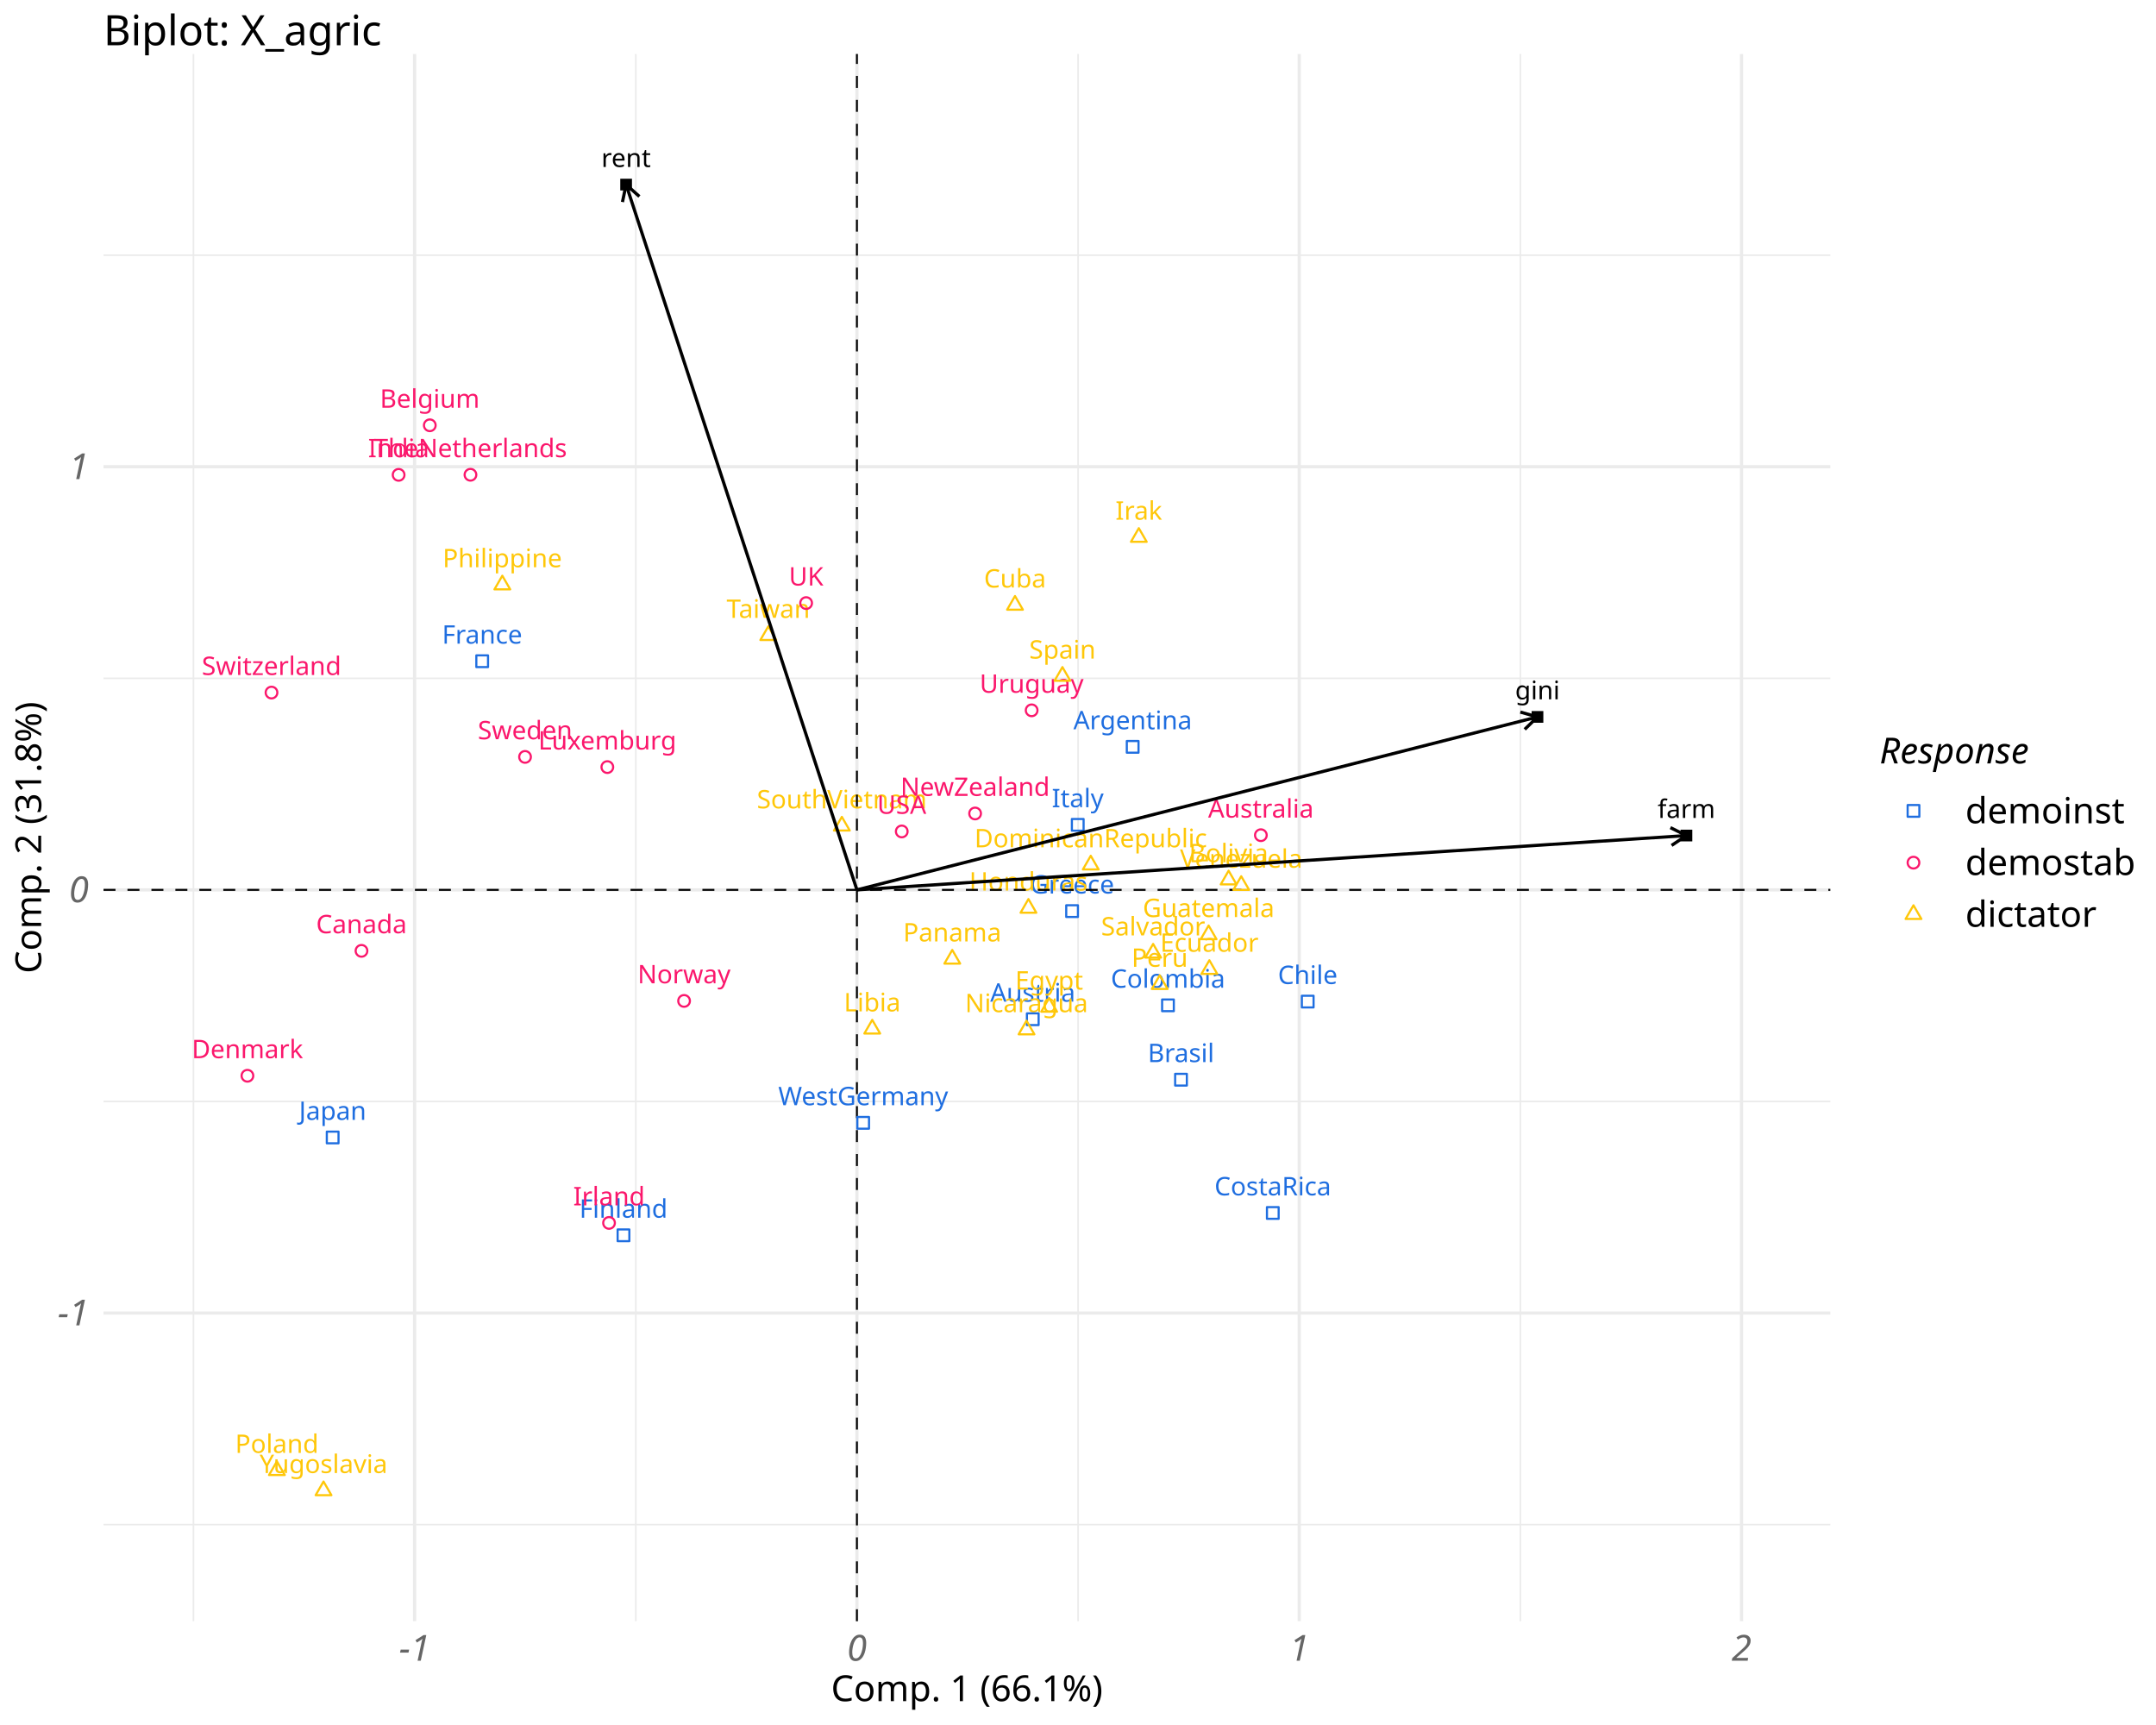
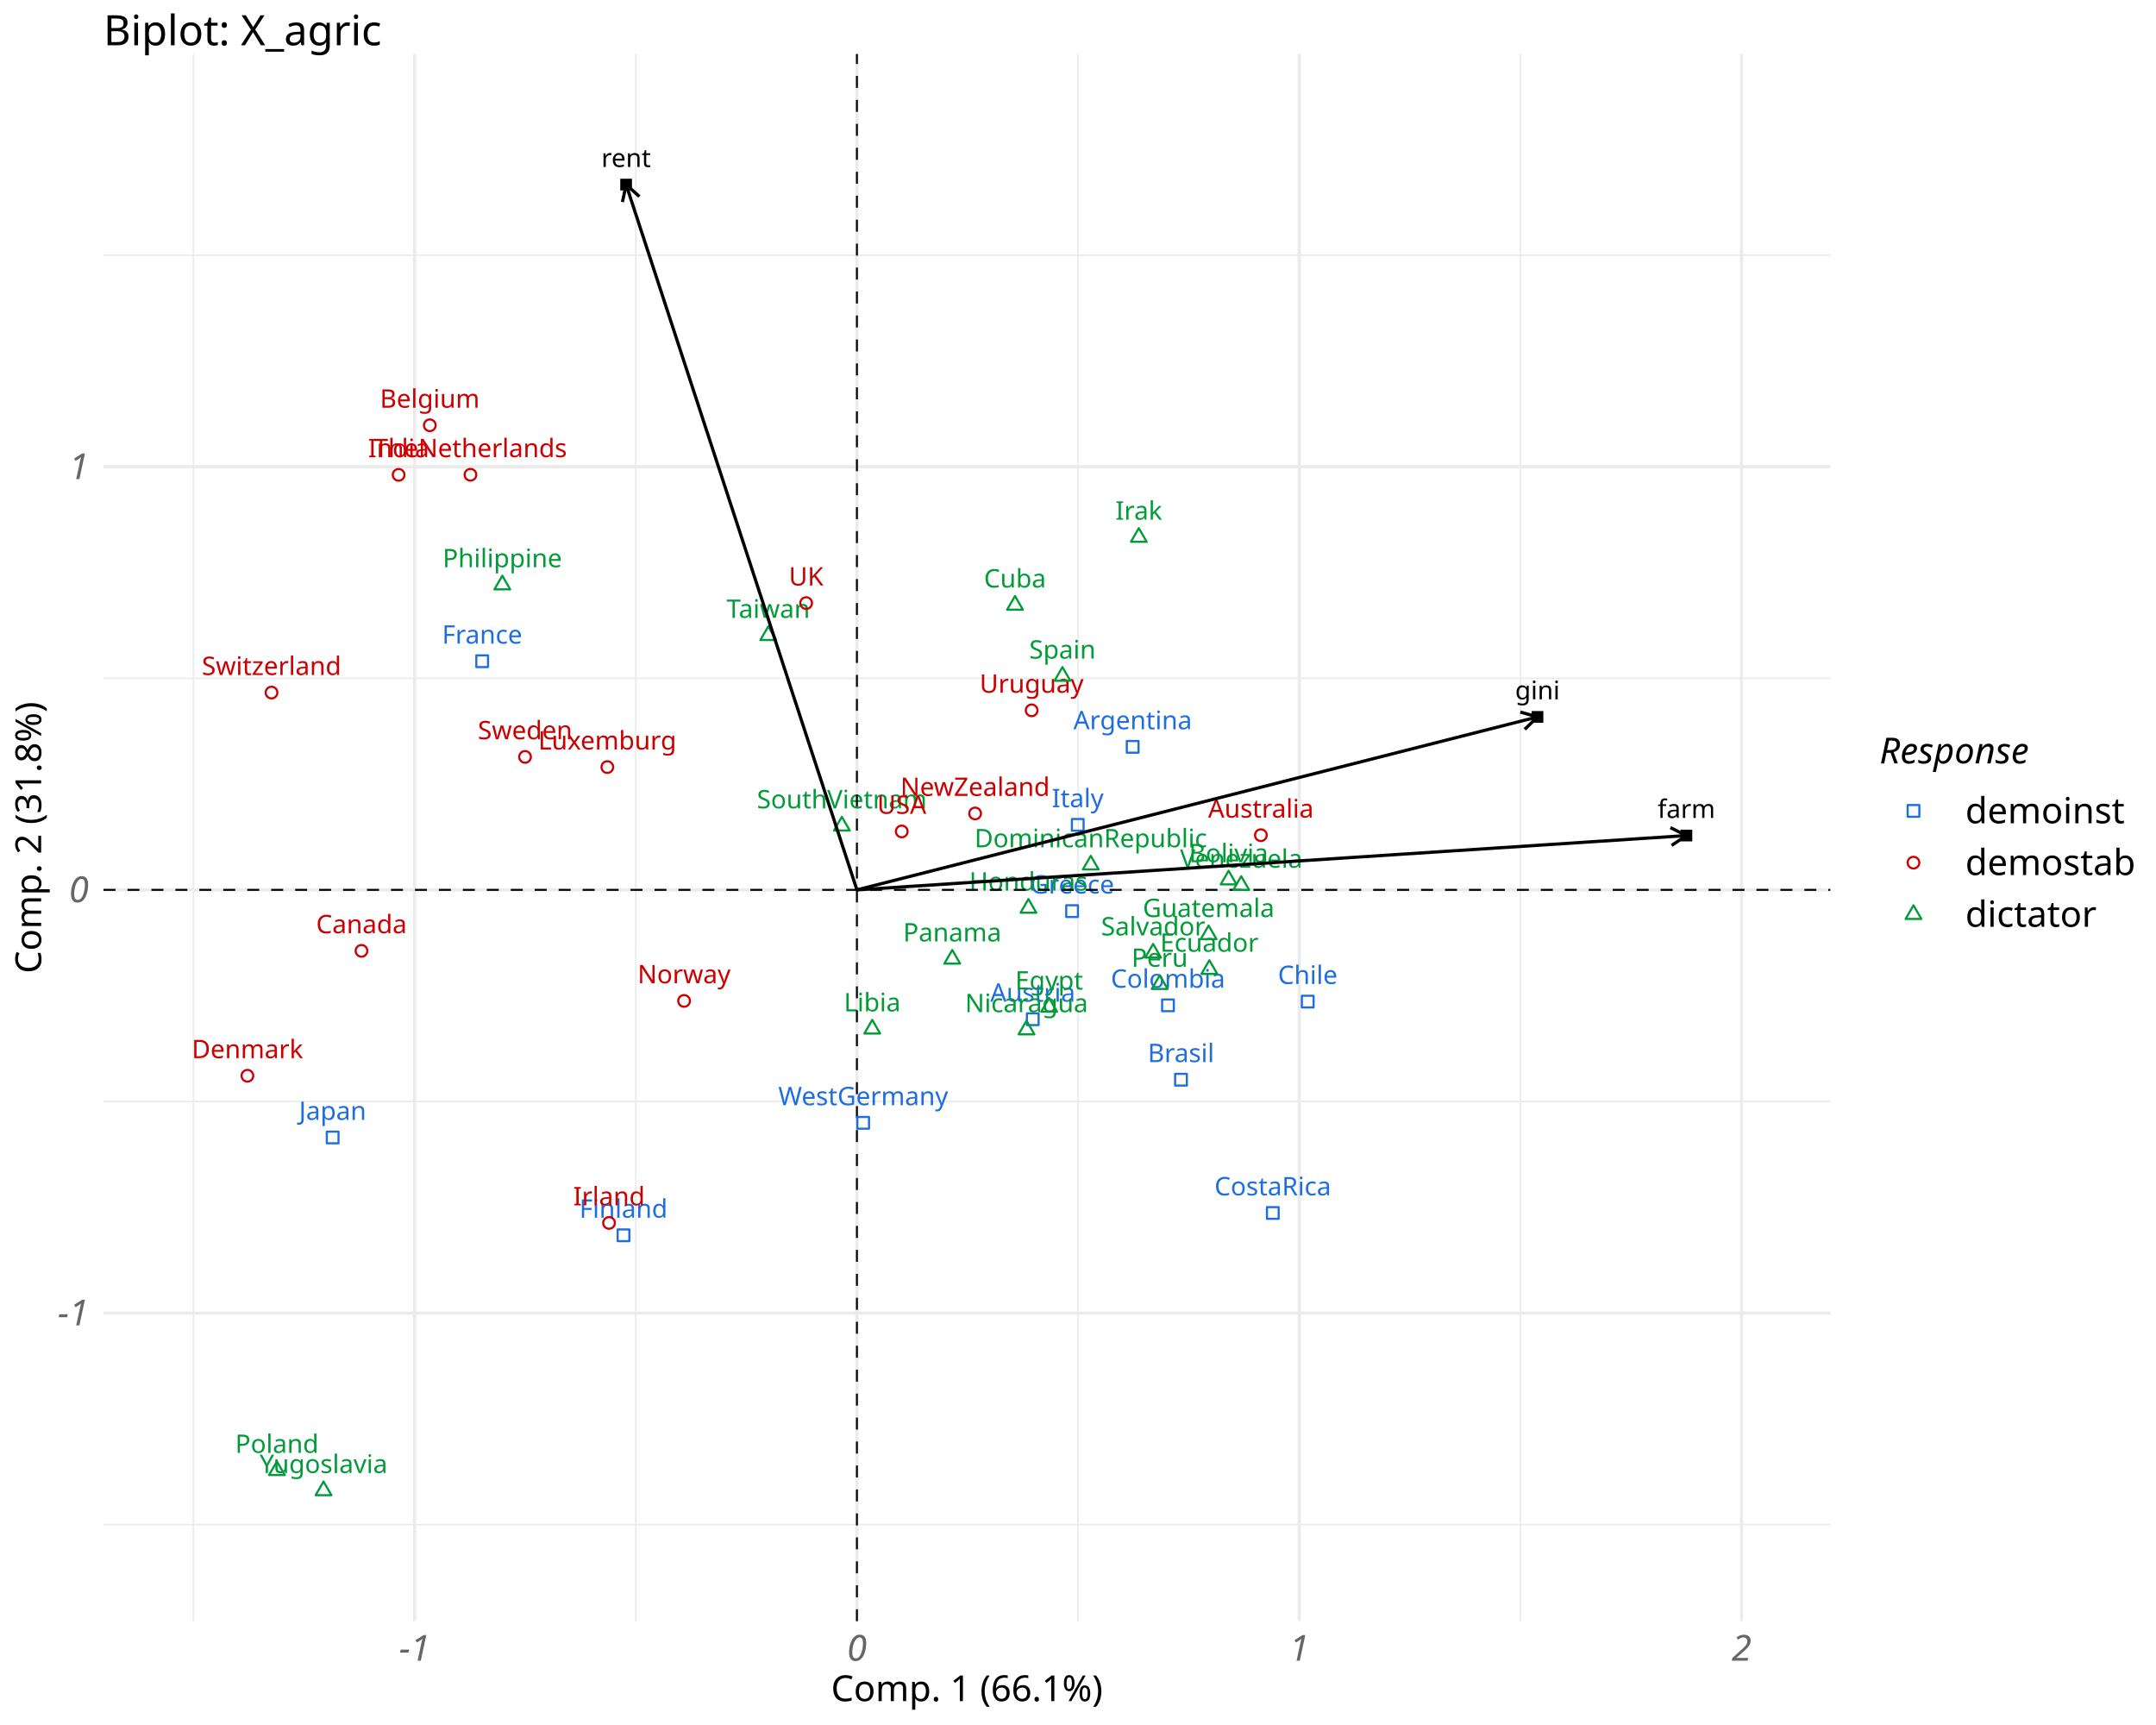
<svg xmlns="http://www.w3.org/2000/svg" class="svglite" data-engine-version="2.0" width="720.00pt" height="576.00pt" viewBox="0 0 720.00 576.00">
  <defs>
    <style type="text/css">
    .svglite line, .svglite polyline, .svglite polygon, .svglite path, .svglite rect, .svglite circle {
      fill: none;
      stroke: #000000;
      stroke-linecap: round;
      stroke-linejoin: round;
      stroke-miterlimit: 10.00;
    }
  </style>
  </defs>
  <rect width="100%" height="100%" style="stroke: none; fill: #FFFFFF;" />
  <defs>
    <clipPath id="cpMC4wMHw3MjAuMDB8MC4wMHw1NzYuMDA=">
      <rect x="0.00" y="0.00" width="720.00" height="576.00" />
    </clipPath>
  </defs>
  <g clip-path="url(#cpMC4wMHw3MjAuMDB8MC4wMHw1NzYuMDA=)">
</g>
  <defs>
    <clipPath id="cpMzQuNTd8NjExLjI0fDE4LjAyfDU0MS4zNQ==">
      <rect x="34.57" y="18.02" width="576.67" height="523.33" />
    </clipPath>
  </defs>
  <g clip-path="url(#cpMzQuNTd8NjExLjI0fDE4LjAyfDU0MS4zNQ==)">
    <polyline points="34.57,509.08 611.24,509.08 " style="stroke-width: 0.53; stroke: #EBEBEB; stroke-linecap: butt;" />
    <polyline points="34.57,367.79 611.24,367.79 " style="stroke-width: 0.53; stroke: #EBEBEB; stroke-linecap: butt;" />
    <polyline points="34.57,226.50 611.24,226.50 " style="stroke-width: 0.53; stroke: #EBEBEB; stroke-linecap: butt;" />
    <polyline points="34.57,85.21 611.24,85.21 " style="stroke-width: 0.53; stroke: #EBEBEB; stroke-linecap: butt;" />
    <polyline points="64.61,541.35 64.61,18.02 " style="stroke-width: 0.53; stroke: #EBEBEB; stroke-linecap: butt;" />
    <polyline points="212.32,541.35 212.32,18.02 " style="stroke-width: 0.53; stroke: #EBEBEB; stroke-linecap: butt;" />
    <polyline points="360.03,541.35 360.03,18.02 " style="stroke-width: 0.53; stroke: #EBEBEB; stroke-linecap: butt;" />
    <polyline points="507.74,541.35 507.74,18.02 " style="stroke-width: 0.53; stroke: #EBEBEB; stroke-linecap: butt;" />
    <polyline points="34.57,438.44 611.24,438.44 " style="stroke-width: 1.07; stroke: #EBEBEB; stroke-linecap: butt;" />
    <polyline points="34.57,297.14 611.24,297.14 " style="stroke-width: 1.07; stroke: #EBEBEB; stroke-linecap: butt;" />
    <polyline points="34.57,155.85 611.24,155.85 " style="stroke-width: 1.07; stroke: #EBEBEB; stroke-linecap: butt;" />
    <polyline points="138.46,541.35 138.46,18.02 " style="stroke-width: 1.07; stroke: #EBEBEB; stroke-linecap: butt;" />
    <polyline points="286.17,541.35 286.17,18.02 " style="stroke-width: 1.07; stroke: #EBEBEB; stroke-linecap: butt;" />
    <polyline points="433.88,541.35 433.88,18.02 " style="stroke-width: 1.07; stroke: #EBEBEB; stroke-linecap: butt;" />
    <polyline points="581.59,541.35 581.59,18.02 " style="stroke-width: 1.07; stroke: #EBEBEB; stroke-linecap: butt;" />
    <text x="378.26" y="243.51" text-anchor="middle" style="font-size: 8.54px; fill: #1F6EE0; font-family: sans;" textLength="36.54px" lengthAdjust="spacingAndGlyphs">Argentina</text>
-     <text x="421.07" y="273.01" text-anchor="middle" style="font-size: 8.54px; fill: #FB176C; font-family: sans;" textLength="33.21px" lengthAdjust="spacingAndGlyphs">Australia</text>
+     <text x="421.07" y="273.01" text-anchor="middle" style="font-size: 8.54px; fill: #CC0000; font-family: sans;" textLength="33.21px" lengthAdjust="spacingAndGlyphs">Australia</text>
    <text x="344.89" y="334.47" text-anchor="middle" style="font-size: 8.54px; fill: #1F6EE0; font-family: sans;" textLength="26.57px" lengthAdjust="spacingAndGlyphs">Austria</text>
-     <text x="143.53" y="136.14" text-anchor="middle" style="font-size: 8.54px; fill: #FB176C; font-family: sans;" textLength="30.84px" lengthAdjust="spacingAndGlyphs">Belgium</text>
-     <text x="410.30" y="287.91" text-anchor="middle" style="font-size: 8.54px; fill: #FFC709; font-family: sans;" textLength="25.15px" lengthAdjust="spacingAndGlyphs">Bolivia</text>
+     <text x="143.53" y="136.14" text-anchor="middle" style="font-size: 8.54px; fill: #CC0000; font-family: sans;" textLength="30.84px" lengthAdjust="spacingAndGlyphs">Belgium</text>
+     <text x="410.30" y="287.91" text-anchor="middle" style="font-size: 8.54px; fill: #029B38; font-family: sans;" textLength="25.15px" lengthAdjust="spacingAndGlyphs">Bolivia</text>
    <text x="394.40" y="354.65" text-anchor="middle" style="font-size: 8.54px; fill: #1F6EE0; font-family: sans;" textLength="21.35px" lengthAdjust="spacingAndGlyphs">Brasil</text>
-     <text x="120.72" y="311.63" text-anchor="middle" style="font-size: 8.54px; fill: #FB176C; font-family: sans;" textLength="29.90px" lengthAdjust="spacingAndGlyphs">Canada</text>
+     <text x="120.72" y="311.63" text-anchor="middle" style="font-size: 8.54px; fill: #CC0000; font-family: sans;" textLength="29.90px" lengthAdjust="spacingAndGlyphs">Canada</text>
    <text x="436.72" y="328.57" text-anchor="middle" style="font-size: 8.54px; fill: #1F6EE0; font-family: sans;" textLength="19.45px" lengthAdjust="spacingAndGlyphs">Chile</text>
    <text x="390.05" y="329.82" text-anchor="middle" style="font-size: 8.54px; fill: #1F6EE0; font-family: sans;" textLength="36.06px" lengthAdjust="spacingAndGlyphs">Colombia</text>
    <text x="425.05" y="399.15" text-anchor="middle" style="font-size: 8.54px; fill: #1F6EE0; font-family: sans;" textLength="39.38px" lengthAdjust="spacingAndGlyphs">CostaRica</text>
-     <text x="338.96" y="196.19" text-anchor="middle" style="font-size: 8.54px; fill: #FFC709; font-family: sans;" textLength="20.41px" lengthAdjust="spacingAndGlyphs">Cuba</text>
-     <text x="82.63" y="353.34" text-anchor="middle" style="font-size: 8.54px; fill: #FB176C; font-family: sans;" textLength="34.64px" lengthAdjust="spacingAndGlyphs">Denmark</text>
-     <text x="364.26" y="282.93" text-anchor="middle" style="font-size: 8.54px; fill: #FFC709; font-family: sans;" textLength="73.55px" lengthAdjust="spacingAndGlyphs">DominicanRepublic</text>
-     <text x="403.87" y="317.80" text-anchor="middle" style="font-size: 8.54px; fill: #FFC709; font-family: sans;" textLength="31.80px" lengthAdjust="spacingAndGlyphs">Ecuador</text>
-     <text x="350.37" y="330.42" text-anchor="middle" style="font-size: 8.54px; fill: #FFC709; font-family: sans;" textLength="21.83px" lengthAdjust="spacingAndGlyphs">Egypt</text>
-     <text x="385.09" y="312.35" text-anchor="middle" style="font-size: 8.54px; fill: #FFC709; font-family: sans;" textLength="33.69px" lengthAdjust="spacingAndGlyphs">Salvador</text>
+     <text x="338.96" y="196.19" text-anchor="middle" style="font-size: 8.54px; fill: #029B38; font-family: sans;" textLength="20.41px" lengthAdjust="spacingAndGlyphs">Cuba</text>
+     <text x="82.63" y="353.34" text-anchor="middle" style="font-size: 8.54px; fill: #CC0000; font-family: sans;" textLength="34.64px" lengthAdjust="spacingAndGlyphs">Denmark</text>
+     <text x="364.26" y="282.93" text-anchor="middle" style="font-size: 8.54px; fill: #029B38; font-family: sans;" textLength="73.55px" lengthAdjust="spacingAndGlyphs">DominicanRepublic</text>
+     <text x="403.87" y="317.80" text-anchor="middle" style="font-size: 8.54px; fill: #029B38; font-family: sans;" textLength="31.80px" lengthAdjust="spacingAndGlyphs">Ecuador</text>
+     <text x="350.37" y="330.42" text-anchor="middle" style="font-size: 8.54px; fill: #029B38; font-family: sans;" textLength="21.83px" lengthAdjust="spacingAndGlyphs">Egypt</text>
+     <text x="385.09" y="312.35" text-anchor="middle" style="font-size: 8.54px; fill: #029B38; font-family: sans;" textLength="33.69px" lengthAdjust="spacingAndGlyphs">Salvador</text>
    <text x="208.21" y="406.61" text-anchor="middle" style="font-size: 8.54px; fill: #1F6EE0; font-family: sans;" textLength="27.99px" lengthAdjust="spacingAndGlyphs">Finland</text>
    <text x="161.02" y="214.92" text-anchor="middle" style="font-size: 8.54px; fill: #1F6EE0; font-family: sans;" textLength="26.57px" lengthAdjust="spacingAndGlyphs">France</text>
-     <text x="403.62" y="306.22" text-anchor="middle" style="font-size: 8.54px; fill: #FFC709; font-family: sans;" textLength="41.76px" lengthAdjust="spacingAndGlyphs">Guatemala</text>
+     <text x="403.62" y="306.22" text-anchor="middle" style="font-size: 8.54px; fill: #029B38; font-family: sans;" textLength="41.76px" lengthAdjust="spacingAndGlyphs">Guatemala</text>
    <text x="358.03" y="298.36" text-anchor="middle" style="font-size: 8.54px; fill: #1F6EE0; font-family: sans;" textLength="28.00px" lengthAdjust="spacingAndGlyphs">Greece</text>
-     <text x="343.45" y="297.38" text-anchor="middle" style="font-size: 8.54px; fill: #FFC709; font-family: sans;" textLength="37.02px" lengthAdjust="spacingAndGlyphs">Honduras</text>
-     <text x="133.12" y="152.68" text-anchor="middle" style="font-size: 8.54px; fill: #FB176C; font-family: sans;" textLength="18.51px" lengthAdjust="spacingAndGlyphs">India</text>
-     <text x="380.31" y="173.53" text-anchor="middle" style="font-size: 8.54px; fill: #FFC709; font-family: sans;" textLength="14.23px" lengthAdjust="spacingAndGlyphs">Irak</text>
-     <text x="203.39" y="402.48" text-anchor="middle" style="font-size: 8.54px; fill: #FB176C; font-family: sans;" textLength="21.35px" lengthAdjust="spacingAndGlyphs">Irland</text>
+     <text x="343.45" y="297.38" text-anchor="middle" style="font-size: 8.54px; fill: #029B38; font-family: sans;" textLength="37.02px" lengthAdjust="spacingAndGlyphs">Honduras</text>
+     <text x="133.12" y="152.68" text-anchor="middle" style="font-size: 8.54px; fill: #CC0000; font-family: sans;" textLength="18.51px" lengthAdjust="spacingAndGlyphs">India</text>
+     <text x="380.31" y="173.53" text-anchor="middle" style="font-size: 8.54px; fill: #029B38; font-family: sans;" textLength="14.23px" lengthAdjust="spacingAndGlyphs">Irak</text>
+     <text x="203.39" y="402.48" text-anchor="middle" style="font-size: 8.54px; fill: #CC0000; font-family: sans;" textLength="21.35px" lengthAdjust="spacingAndGlyphs">Irland</text>
    <text x="359.91" y="269.55" text-anchor="middle" style="font-size: 8.54px; fill: #1F6EE0; font-family: sans;" textLength="15.66px" lengthAdjust="spacingAndGlyphs">Italy</text>
    <text x="111.09" y="373.94" text-anchor="middle" style="font-size: 8.54px; fill: #1F6EE0; font-family: sans;" textLength="23.26px" lengthAdjust="spacingAndGlyphs">Japan</text>
-     <text x="291.29" y="337.72" text-anchor="middle" style="font-size: 8.54px; fill: #FFC709; font-family: sans;" textLength="18.03px" lengthAdjust="spacingAndGlyphs">Libia</text>
-     <text x="202.82" y="250.27" text-anchor="middle" style="font-size: 8.54px; fill: #FB176C; font-family: sans;" textLength="42.71px" lengthAdjust="spacingAndGlyphs">Luxemburg</text>
-     <text x="157.11" y="152.66" text-anchor="middle" style="font-size: 8.54px; fill: #FB176C; font-family: sans;" textLength="60.74px" lengthAdjust="spacingAndGlyphs">TheNetherlands</text>
-     <text x="325.64" y="265.76" text-anchor="middle" style="font-size: 8.54px; fill: #FB176C; font-family: sans;" textLength="47.93px" lengthAdjust="spacingAndGlyphs">NewZealand</text>
-     <text x="342.81" y="337.98" text-anchor="middle" style="font-size: 8.54px; fill: #FFC709; font-family: sans;" textLength="38.91px" lengthAdjust="spacingAndGlyphs">Nicaragua</text>
-     <text x="228.45" y="328.34" text-anchor="middle" style="font-size: 8.54px; fill: #FB176C; font-family: sans;" textLength="28.94px" lengthAdjust="spacingAndGlyphs">Norway</text>
-     <text x="318.01" y="314.36" text-anchor="middle" style="font-size: 8.54px; fill: #FFC709; font-family: sans;" textLength="31.80px" lengthAdjust="spacingAndGlyphs">Panama</text>
-     <text x="387.28" y="322.83" text-anchor="middle" style="font-size: 8.54px; fill: #FFC709; font-family: sans;" textLength="18.03px" lengthAdjust="spacingAndGlyphs">Peru</text>
-     <text x="167.75" y="189.41" text-anchor="middle" style="font-size: 8.54px; fill: #FFC709; font-family: sans;" textLength="37.01px" lengthAdjust="spacingAndGlyphs">Philippine</text>
-     <text x="92.47" y="485.14" text-anchor="middle" style="font-size: 8.54px; fill: #FFC709; font-family: sans;" textLength="26.58px" lengthAdjust="spacingAndGlyphs">Poland</text>
-     <text x="281.14" y="269.93" text-anchor="middle" style="font-size: 8.54px; fill: #FFC709; font-family: sans;" textLength="53.63px" lengthAdjust="spacingAndGlyphs">SouthVietnam</text>
-     <text x="354.80" y="219.92" text-anchor="middle" style="font-size: 8.54px; fill: #FFC709; font-family: sans;" textLength="21.83px" lengthAdjust="spacingAndGlyphs">Spain</text>
-     <text x="175.34" y="246.86" text-anchor="middle" style="font-size: 8.54px; fill: #FB176C; font-family: sans;" textLength="30.85px" lengthAdjust="spacingAndGlyphs">Sweden</text>
-     <text x="90.67" y="225.39" text-anchor="middle" style="font-size: 8.54px; fill: #FB176C; font-family: sans;" textLength="44.13px" lengthAdjust="spacingAndGlyphs">Switzerland</text>
-     <text x="256.57" y="206.32" text-anchor="middle" style="font-size: 8.54px; fill: #FFC709; font-family: sans;" textLength="27.52px" lengthAdjust="spacingAndGlyphs">Taiwan</text>
-     <text x="269.21" y="195.51" text-anchor="middle" style="font-size: 8.54px; fill: #FB176C; font-family: sans;" textLength="11.86px" lengthAdjust="spacingAndGlyphs">UK</text>
-     <text x="301.14" y="271.75" text-anchor="middle" style="font-size: 8.54px; fill: #FB176C; font-family: sans;" textLength="17.56px" lengthAdjust="spacingAndGlyphs">USA</text>
-     <text x="344.52" y="231.32" text-anchor="middle" style="font-size: 8.54px; fill: #FB176C; font-family: sans;" textLength="32.27px" lengthAdjust="spacingAndGlyphs">Uruguay</text>
-     <text x="414.51" y="289.75" text-anchor="middle" style="font-size: 8.54px; fill: #FFC709; font-family: sans;" textLength="40.35px" lengthAdjust="spacingAndGlyphs">Venezuela</text>
+     <text x="291.29" y="337.72" text-anchor="middle" style="font-size: 8.54px; fill: #029B38; font-family: sans;" textLength="18.03px" lengthAdjust="spacingAndGlyphs">Libia</text>
+     <text x="202.82" y="250.27" text-anchor="middle" style="font-size: 8.54px; fill: #CC0000; font-family: sans;" textLength="42.71px" lengthAdjust="spacingAndGlyphs">Luxemburg</text>
+     <text x="157.11" y="152.66" text-anchor="middle" style="font-size: 8.54px; fill: #CC0000; font-family: sans;" textLength="60.74px" lengthAdjust="spacingAndGlyphs">TheNetherlands</text>
+     <text x="325.64" y="265.76" text-anchor="middle" style="font-size: 8.54px; fill: #CC0000; font-family: sans;" textLength="47.93px" lengthAdjust="spacingAndGlyphs">NewZealand</text>
+     <text x="342.81" y="337.98" text-anchor="middle" style="font-size: 8.54px; fill: #029B38; font-family: sans;" textLength="38.91px" lengthAdjust="spacingAndGlyphs">Nicaragua</text>
+     <text x="228.45" y="328.34" text-anchor="middle" style="font-size: 8.54px; fill: #CC0000; font-family: sans;" textLength="28.94px" lengthAdjust="spacingAndGlyphs">Norway</text>
+     <text x="318.01" y="314.36" text-anchor="middle" style="font-size: 8.54px; fill: #029B38; font-family: sans;" textLength="31.80px" lengthAdjust="spacingAndGlyphs">Panama</text>
+     <text x="387.28" y="322.83" text-anchor="middle" style="font-size: 8.54px; fill: #029B38; font-family: sans;" textLength="18.03px" lengthAdjust="spacingAndGlyphs">Peru</text>
+     <text x="167.75" y="189.41" text-anchor="middle" style="font-size: 8.54px; fill: #029B38; font-family: sans;" textLength="37.01px" lengthAdjust="spacingAndGlyphs">Philippine</text>
+     <text x="92.47" y="485.14" text-anchor="middle" style="font-size: 8.54px; fill: #029B38; font-family: sans;" textLength="26.58px" lengthAdjust="spacingAndGlyphs">Poland</text>
+     <text x="281.14" y="269.93" text-anchor="middle" style="font-size: 8.54px; fill: #029B38; font-family: sans;" textLength="53.63px" lengthAdjust="spacingAndGlyphs">SouthVietnam</text>
+     <text x="354.80" y="219.92" text-anchor="middle" style="font-size: 8.54px; fill: #029B38; font-family: sans;" textLength="21.83px" lengthAdjust="spacingAndGlyphs">Spain</text>
+     <text x="175.34" y="246.86" text-anchor="middle" style="font-size: 8.54px; fill: #CC0000; font-family: sans;" textLength="30.85px" lengthAdjust="spacingAndGlyphs">Sweden</text>
+     <text x="90.67" y="225.39" text-anchor="middle" style="font-size: 8.54px; fill: #CC0000; font-family: sans;" textLength="44.13px" lengthAdjust="spacingAndGlyphs">Switzerland</text>
+     <text x="256.57" y="206.32" text-anchor="middle" style="font-size: 8.54px; fill: #029B38; font-family: sans;" textLength="27.52px" lengthAdjust="spacingAndGlyphs">Taiwan</text>
+     <text x="269.21" y="195.51" text-anchor="middle" style="font-size: 8.54px; fill: #CC0000; font-family: sans;" textLength="11.86px" lengthAdjust="spacingAndGlyphs">UK</text>
+     <text x="301.14" y="271.75" text-anchor="middle" style="font-size: 8.54px; fill: #CC0000; font-family: sans;" textLength="17.56px" lengthAdjust="spacingAndGlyphs">USA</text>
+     <text x="344.52" y="231.32" text-anchor="middle" style="font-size: 8.54px; fill: #CC0000; font-family: sans;" textLength="32.27px" lengthAdjust="spacingAndGlyphs">Uruguay</text>
+     <text x="414.51" y="289.75" text-anchor="middle" style="font-size: 8.54px; fill: #029B38; font-family: sans;" textLength="40.35px" lengthAdjust="spacingAndGlyphs">Venezuela</text>
    <text x="288.26" y="369.05" text-anchor="middle" style="font-size: 8.54px; fill: #1F6EE0; font-family: sans;" textLength="54.56px" lengthAdjust="spacingAndGlyphs">WestGermany</text>
-     <text x="108.04" y="491.86" text-anchor="middle" style="font-size: 8.54px; fill: #FFC709; font-family: sans;" textLength="41.77px" lengthAdjust="spacingAndGlyphs">Yugoslavia</text>
+     <text x="108.04" y="491.86" text-anchor="middle" style="font-size: 8.54px; fill: #029B38; font-family: sans;" textLength="41.77px" lengthAdjust="spacingAndGlyphs">Yugoslavia</text>
    <line x1="286.17" y1="541.35" x2="286.17" y2="18.02" style="stroke-width: 0.64; stroke-dasharray: 4.00,4.00; stroke-linecap: butt;" />
    <line x1="34.57" y1="297.14" x2="611.24" y2="297.14" style="stroke-width: 0.64; stroke-dasharray: 4.00,4.00; stroke-linecap: butt;" />
    <rect x="376.30" y="247.43" width="3.91" height="3.91" style="stroke-width: 0.71; stroke: #1F6EE0;" />
-     <circle cx="421.07" cy="278.88" r="1.95" style="stroke-width: 0.71; stroke: #FB176C;" />
+     <circle cx="421.07" cy="278.88" r="1.95" style="stroke-width: 0.71; stroke: #CC0000;" />
    <rect x="342.94" y="338.38" width="3.91" height="3.91" style="stroke-width: 0.71; stroke: #1F6EE0;" />
-     <circle cx="143.53" cy="142.01" r="1.95" style="stroke-width: 0.71; stroke: #FB176C;" />
-     <polygon points="410.30,290.75 412.93,295.31 407.67,295.31 " style="stroke-width: 0.71; stroke: #FFC709; fill: none;" />
+     <circle cx="143.53" cy="142.01" r="1.95" style="stroke-width: 0.71; stroke: #CC0000;" />
+     <polygon points="410.30,290.75 412.93,295.31 407.67,295.31 " style="stroke-width: 0.71; stroke: #029B38; fill: none;" />
    <rect x="392.44" y="358.57" width="3.91" height="3.91" style="stroke-width: 0.71; stroke: #1F6EE0;" />
-     <circle cx="120.72" cy="317.50" r="1.95" style="stroke-width: 0.71; stroke: #FB176C;" />
+     <circle cx="120.72" cy="317.50" r="1.95" style="stroke-width: 0.71; stroke: #CC0000;" />
    <rect x="434.76" y="332.49" width="3.91" height="3.91" style="stroke-width: 0.71; stroke: #1F6EE0;" />
    <rect x="388.09" y="333.74" width="3.91" height="3.91" style="stroke-width: 0.71; stroke: #1F6EE0;" />
    <rect x="423.10" y="403.07" width="3.91" height="3.91" style="stroke-width: 0.71; stroke: #1F6EE0;" />
-     <polygon points="338.96,199.02 341.59,203.58 336.33,203.58 " style="stroke-width: 0.71; stroke: #FFC709; fill: none;" />
-     <circle cx="82.63" cy="359.21" r="1.95" style="stroke-width: 0.71; stroke: #FB176C;" />
-     <polygon points="364.26,285.76 366.89,290.32 361.63,290.32 " style="stroke-width: 0.71; stroke: #FFC709; fill: none;" />
-     <polygon points="403.87,320.64 406.50,325.20 401.23,325.20 " style="stroke-width: 0.71; stroke: #FFC709; fill: none;" />
-     <polygon points="350.37,333.25 353.00,337.81 347.73,337.81 " style="stroke-width: 0.71; stroke: #FFC709; fill: none;" />
-     <polygon points="385.09,315.19 387.72,319.75 382.45,319.75 " style="stroke-width: 0.71; stroke: #FFC709; fill: none;" />
+     <polygon points="338.96,199.02 341.59,203.58 336.33,203.58 " style="stroke-width: 0.71; stroke: #029B38; fill: none;" />
+     <circle cx="82.63" cy="359.21" r="1.95" style="stroke-width: 0.71; stroke: #CC0000;" />
+     <polygon points="364.26,285.76 366.89,290.32 361.63,290.32 " style="stroke-width: 0.71; stroke: #029B38; fill: none;" />
+     <polygon points="403.87,320.64 406.50,325.20 401.23,325.20 " style="stroke-width: 0.71; stroke: #029B38; fill: none;" />
+     <polygon points="350.37,333.25 353.00,337.81 347.73,337.81 " style="stroke-width: 0.71; stroke: #029B38; fill: none;" />
+     <polygon points="385.09,315.19 387.72,319.75 382.45,319.75 " style="stroke-width: 0.71; stroke: #029B38; fill: none;" />
    <rect x="206.26" y="410.53" width="3.91" height="3.91" style="stroke-width: 0.71; stroke: #1F6EE0;" />
    <rect x="159.07" y="218.84" width="3.91" height="3.91" style="stroke-width: 0.71; stroke: #1F6EE0;" />
-     <polygon points="403.62,309.05 406.25,313.61 400.99,313.61 " style="stroke-width: 0.71; stroke: #FFC709; fill: none;" />
+     <polygon points="403.62,309.05 406.25,313.61 400.99,313.61 " style="stroke-width: 0.71; stroke: #029B38; fill: none;" />
    <rect x="356.07" y="302.28" width="3.91" height="3.91" style="stroke-width: 0.71; stroke: #1F6EE0;" />
-     <polygon points="343.45,300.21 346.08,304.77 340.82,304.77 " style="stroke-width: 0.71; stroke: #FFC709; fill: none;" />
-     <circle cx="133.12" cy="158.56" r="1.95" style="stroke-width: 0.71; stroke: #FB176C;" />
-     <polygon points="380.31,176.36 382.94,180.92 377.68,180.92 " style="stroke-width: 0.71; stroke: #FFC709; fill: none;" />
-     <circle cx="203.39" cy="408.35" r="1.95" style="stroke-width: 0.71; stroke: #FB176C;" />
+     <polygon points="343.45,300.21 346.08,304.77 340.82,304.77 " style="stroke-width: 0.71; stroke: #029B38; fill: none;" />
+     <circle cx="133.12" cy="158.56" r="1.95" style="stroke-width: 0.71; stroke: #CC0000;" />
+     <polygon points="380.31,176.36 382.94,180.92 377.68,180.92 " style="stroke-width: 0.71; stroke: #029B38; fill: none;" />
+     <circle cx="203.39" cy="408.35" r="1.95" style="stroke-width: 0.71; stroke: #CC0000;" />
    <rect x="357.96" y="273.47" width="3.91" height="3.91" style="stroke-width: 0.71; stroke: #1F6EE0;" />
    <rect x="109.14" y="377.86" width="3.91" height="3.91" style="stroke-width: 0.71; stroke: #1F6EE0;" />
-     <polygon points="291.29,340.55 293.92,345.11 288.65,345.11 " style="stroke-width: 0.71; stroke: #FFC709; fill: none;" />
-     <circle cx="202.82" cy="256.14" r="1.95" style="stroke-width: 0.71; stroke: #FB176C;" />
-     <circle cx="157.11" cy="158.53" r="1.95" style="stroke-width: 0.71; stroke: #FB176C;" />
-     <circle cx="325.64" cy="271.63" r="1.95" style="stroke-width: 0.71; stroke: #FB176C;" />
-     <polygon points="342.81,340.81 345.44,345.37 340.18,345.37 " style="stroke-width: 0.71; stroke: #FFC709; fill: none;" />
-     <circle cx="228.45" cy="334.22" r="1.95" style="stroke-width: 0.71; stroke: #FB176C;" />
-     <polygon points="318.01,317.20 320.64,321.76 315.38,321.76 " style="stroke-width: 0.71; stroke: #FFC709; fill: none;" />
-     <polygon points="387.28,325.67 389.92,330.23 384.65,330.23 " style="stroke-width: 0.71; stroke: #FFC709; fill: none;" />
-     <polygon points="167.75,192.24 170.38,196.80 165.12,196.80 " style="stroke-width: 0.71; stroke: #FFC709; fill: none;" />
-     <polygon points="92.47,487.97 95.10,492.53 89.84,492.53 " style="stroke-width: 0.71; stroke: #FFC709; fill: none;" />
-     <polygon points="281.14,272.76 283.77,277.32 278.50,277.32 " style="stroke-width: 0.71; stroke: #FFC709; fill: none;" />
-     <polygon points="354.80,222.75 357.43,227.31 352.17,227.31 " style="stroke-width: 0.71; stroke: #FFC709; fill: none;" />
-     <circle cx="175.34" cy="252.74" r="1.95" style="stroke-width: 0.71; stroke: #FB176C;" />
-     <circle cx="90.67" cy="231.26" r="1.95" style="stroke-width: 0.71; stroke: #FB176C;" />
-     <polygon points="256.57,209.15 259.20,213.71 253.93,213.71 " style="stroke-width: 0.71; stroke: #FFC709; fill: none;" />
-     <circle cx="269.21" cy="201.38" r="1.95" style="stroke-width: 0.71; stroke: #FB176C;" />
-     <circle cx="301.14" cy="277.63" r="1.95" style="stroke-width: 0.71; stroke: #FB176C;" />
-     <circle cx="344.52" cy="237.19" r="1.95" style="stroke-width: 0.71; stroke: #FB176C;" />
-     <polygon points="414.51,292.59 417.15,297.15 411.88,297.15 " style="stroke-width: 0.71; stroke: #FFC709; fill: none;" />
+     <polygon points="291.29,340.55 293.92,345.11 288.65,345.11 " style="stroke-width: 0.71; stroke: #029B38; fill: none;" />
+     <circle cx="202.82" cy="256.14" r="1.95" style="stroke-width: 0.71; stroke: #CC0000;" />
+     <circle cx="157.11" cy="158.53" r="1.95" style="stroke-width: 0.71; stroke: #CC0000;" />
+     <circle cx="325.64" cy="271.63" r="1.95" style="stroke-width: 0.71; stroke: #CC0000;" />
+     <polygon points="342.81,340.81 345.44,345.37 340.18,345.37 " style="stroke-width: 0.71; stroke: #029B38; fill: none;" />
+     <circle cx="228.45" cy="334.22" r="1.95" style="stroke-width: 0.71; stroke: #CC0000;" />
+     <polygon points="318.01,317.20 320.64,321.76 315.38,321.76 " style="stroke-width: 0.71; stroke: #029B38; fill: none;" />
+     <polygon points="387.28,325.67 389.92,330.23 384.65,330.23 " style="stroke-width: 0.71; stroke: #029B38; fill: none;" />
+     <polygon points="167.75,192.24 170.38,196.80 165.12,196.80 " style="stroke-width: 0.71; stroke: #029B38; fill: none;" />
+     <polygon points="92.47,487.97 95.10,492.53 89.84,492.53 " style="stroke-width: 0.71; stroke: #029B38; fill: none;" />
+     <polygon points="281.14,272.76 283.77,277.32 278.50,277.32 " style="stroke-width: 0.71; stroke: #029B38; fill: none;" />
+     <polygon points="354.80,222.75 357.43,227.31 352.17,227.31 " style="stroke-width: 0.71; stroke: #029B38; fill: none;" />
+     <circle cx="175.34" cy="252.74" r="1.95" style="stroke-width: 0.71; stroke: #CC0000;" />
+     <circle cx="90.67" cy="231.26" r="1.95" style="stroke-width: 0.71; stroke: #CC0000;" />
+     <polygon points="256.57,209.15 259.20,213.71 253.93,213.71 " style="stroke-width: 0.71; stroke: #029B38; fill: none;" />
+     <circle cx="269.21" cy="201.38" r="1.95" style="stroke-width: 0.71; stroke: #CC0000;" />
+     <circle cx="301.14" cy="277.63" r="1.95" style="stroke-width: 0.71; stroke: #CC0000;" />
+     <circle cx="344.52" cy="237.19" r="1.95" style="stroke-width: 0.71; stroke: #CC0000;" />
+     <polygon points="414.51,292.59 417.15,297.15 411.88,297.15 " style="stroke-width: 0.71; stroke: #029B38; fill: none;" />
    <rect x="286.30" y="372.97" width="3.91" height="3.91" style="stroke-width: 0.71; stroke: #1F6EE0;" />
-     <polygon points="108.04,494.70 110.68,499.26 105.41,499.26 " style="stroke-width: 0.71; stroke: #FFC709; fill: none;" />
+     <polygon points="108.04,494.70 110.68,499.26 105.41,499.26 " style="stroke-width: 0.71; stroke: #029B38; fill: none;" />
    <text x="513.45" y="233.51" text-anchor="middle" style="font-size: 8.54px; font-family: sans;" textLength="13.29px" lengthAdjust="spacingAndGlyphs">gini</text>
    <text x="563.18" y="273.12" text-anchor="middle" style="font-size: 8.54px; font-family: sans;" textLength="17.08px" lengthAdjust="spacingAndGlyphs">farm</text>
    <text x="209.09" y="55.76" text-anchor="middle" style="font-size: 8.54px; font-family: sans;" textLength="14.71px" lengthAdjust="spacingAndGlyphs">rent</text>
    <polygon points="511.49,241.34 515.40,241.34 515.40,237.43 511.49,237.43 " style="stroke-width: 0.71; stroke: none; fill: #000000;" />
    <polygon points="561.23,280.95 565.14,280.95 565.14,277.04 561.23,277.04 " style="stroke-width: 0.71; stroke: none; fill: #000000;" />
    <polygon points="207.14,63.59 211.05,63.59 211.05,59.68 207.14,59.68 " style="stroke-width: 0.71; stroke: none; fill: #000000;" />
    <line x1="286.17" y1="297.14" x2="513.45" y2="239.39" style="stroke-width: 1.07; stroke-linecap: butt;" />
    <polyline points="509.18,243.54 513.45,239.39 507.72,237.77 " style="stroke-width: 1.07; stroke-linecap: butt;" />
    <line x1="286.17" y1="297.14" x2="563.18" y2="279.00" style="stroke-width: 1.07; stroke-linecap: butt;" />
    <polyline points="558.23,282.30 563.18,279.00 557.84,276.36 " style="stroke-width: 1.07; stroke-linecap: butt;" />
    <line x1="286.17" y1="297.14" x2="209.09" y2="61.63" style="stroke-width: 1.07; stroke-linecap: butt;" />
    <polyline points="213.52,65.61 209.09,61.63 207.87,67.46 " style="stroke-width: 1.07; stroke-linecap: butt;" />
  </g>
  <g clip-path="url(#cpMC4wMHw3MjAuMDB8MC4wMHw1NzYuMDA=)">
    <text x="29.64" y="442.56" text-anchor="end" style="font-size: 12.00px; font-style: italic; fill: #666666; font-family: sans;" textLength="10.67px" lengthAdjust="spacingAndGlyphs">-1</text>
    <text x="29.64" y="301.27" text-anchor="end" style="font-size: 12.00px; font-style: italic; fill: #666666; font-family: sans;" textLength="6.67px" lengthAdjust="spacingAndGlyphs">0</text>
    <text x="29.64" y="159.98" text-anchor="end" style="font-size: 12.00px; font-style: italic; fill: #666666; font-family: sans;" textLength="6.67px" lengthAdjust="spacingAndGlyphs">1</text>
    <text x="138.46" y="554.54" text-anchor="middle" style="font-size: 12.00px; font-style: italic; fill: #666666; font-family: sans;" textLength="10.67px" lengthAdjust="spacingAndGlyphs">-1</text>
    <text x="286.17" y="554.54" text-anchor="middle" style="font-size: 12.00px; font-style: italic; fill: #666666; font-family: sans;" textLength="6.67px" lengthAdjust="spacingAndGlyphs">0</text>
    <text x="433.88" y="554.54" text-anchor="middle" style="font-size: 12.00px; font-style: italic; fill: #666666; font-family: sans;" textLength="6.67px" lengthAdjust="spacingAndGlyphs">1</text>
    <text x="581.59" y="554.54" text-anchor="middle" style="font-size: 12.00px; font-style: italic; fill: #666666; font-family: sans;" textLength="6.67px" lengthAdjust="spacingAndGlyphs">2</text>
    <text x="322.90" y="568.03" text-anchor="middle" style="font-size: 12.00px; font-family: sans;" textLength="90.71px" lengthAdjust="spacingAndGlyphs">Comp. 1 (66.1%)</text>
    <text transform="translate(13.74,279.69) rotate(-90)" text-anchor="middle" style="font-size: 12.00px; font-family: sans;" textLength="90.71px" lengthAdjust="spacingAndGlyphs">Comp. 2 (31.8%)</text>
    <text x="627.68" y="254.91" style="font-size: 12.00px; font-style: italic; font-family: sans;" textLength="54.05px" lengthAdjust="spacingAndGlyphs">Response</text>
    <rect x="637.06" y="268.81" width="3.91" height="3.91" style="stroke-width: 0.71; stroke: #1F6EE0;" />
-     <circle cx="639.01" cy="288.05" r="1.95" style="stroke-width: 0.71; stroke: #FB176C;" />
-     <polygon points="639.01,302.29 641.65,306.85 636.38,306.85 " style="stroke-width: 0.71; stroke: #FFC709; fill: none;" />
+     <circle cx="639.01" cy="288.05" r="1.95" style="stroke-width: 0.71; stroke: #CC0000;" />
+     <polygon points="639.01,302.29 641.65,306.85 636.38,306.85 " style="stroke-width: 0.71; stroke: #029B38; fill: none;" />
    <text x="656.33" y="274.90" style="font-size: 12.00px; font-family: sans;" textLength="48.70px" lengthAdjust="spacingAndGlyphs">demoinst</text>
    <text x="656.33" y="292.18" style="font-size: 12.00px; font-family: sans;" textLength="52.71px" lengthAdjust="spacingAndGlyphs">demostab</text>
    <text x="656.33" y="309.46" style="font-size: 12.00px; font-family: sans;" textLength="39.36px" lengthAdjust="spacingAndGlyphs">dictator</text>
    <text x="34.57" y="15.11" style="font-size: 14.00px; font-family: sans;" textLength="90.27px" lengthAdjust="spacingAndGlyphs">Biplot: X_agric</text>
  </g>
</svg>
